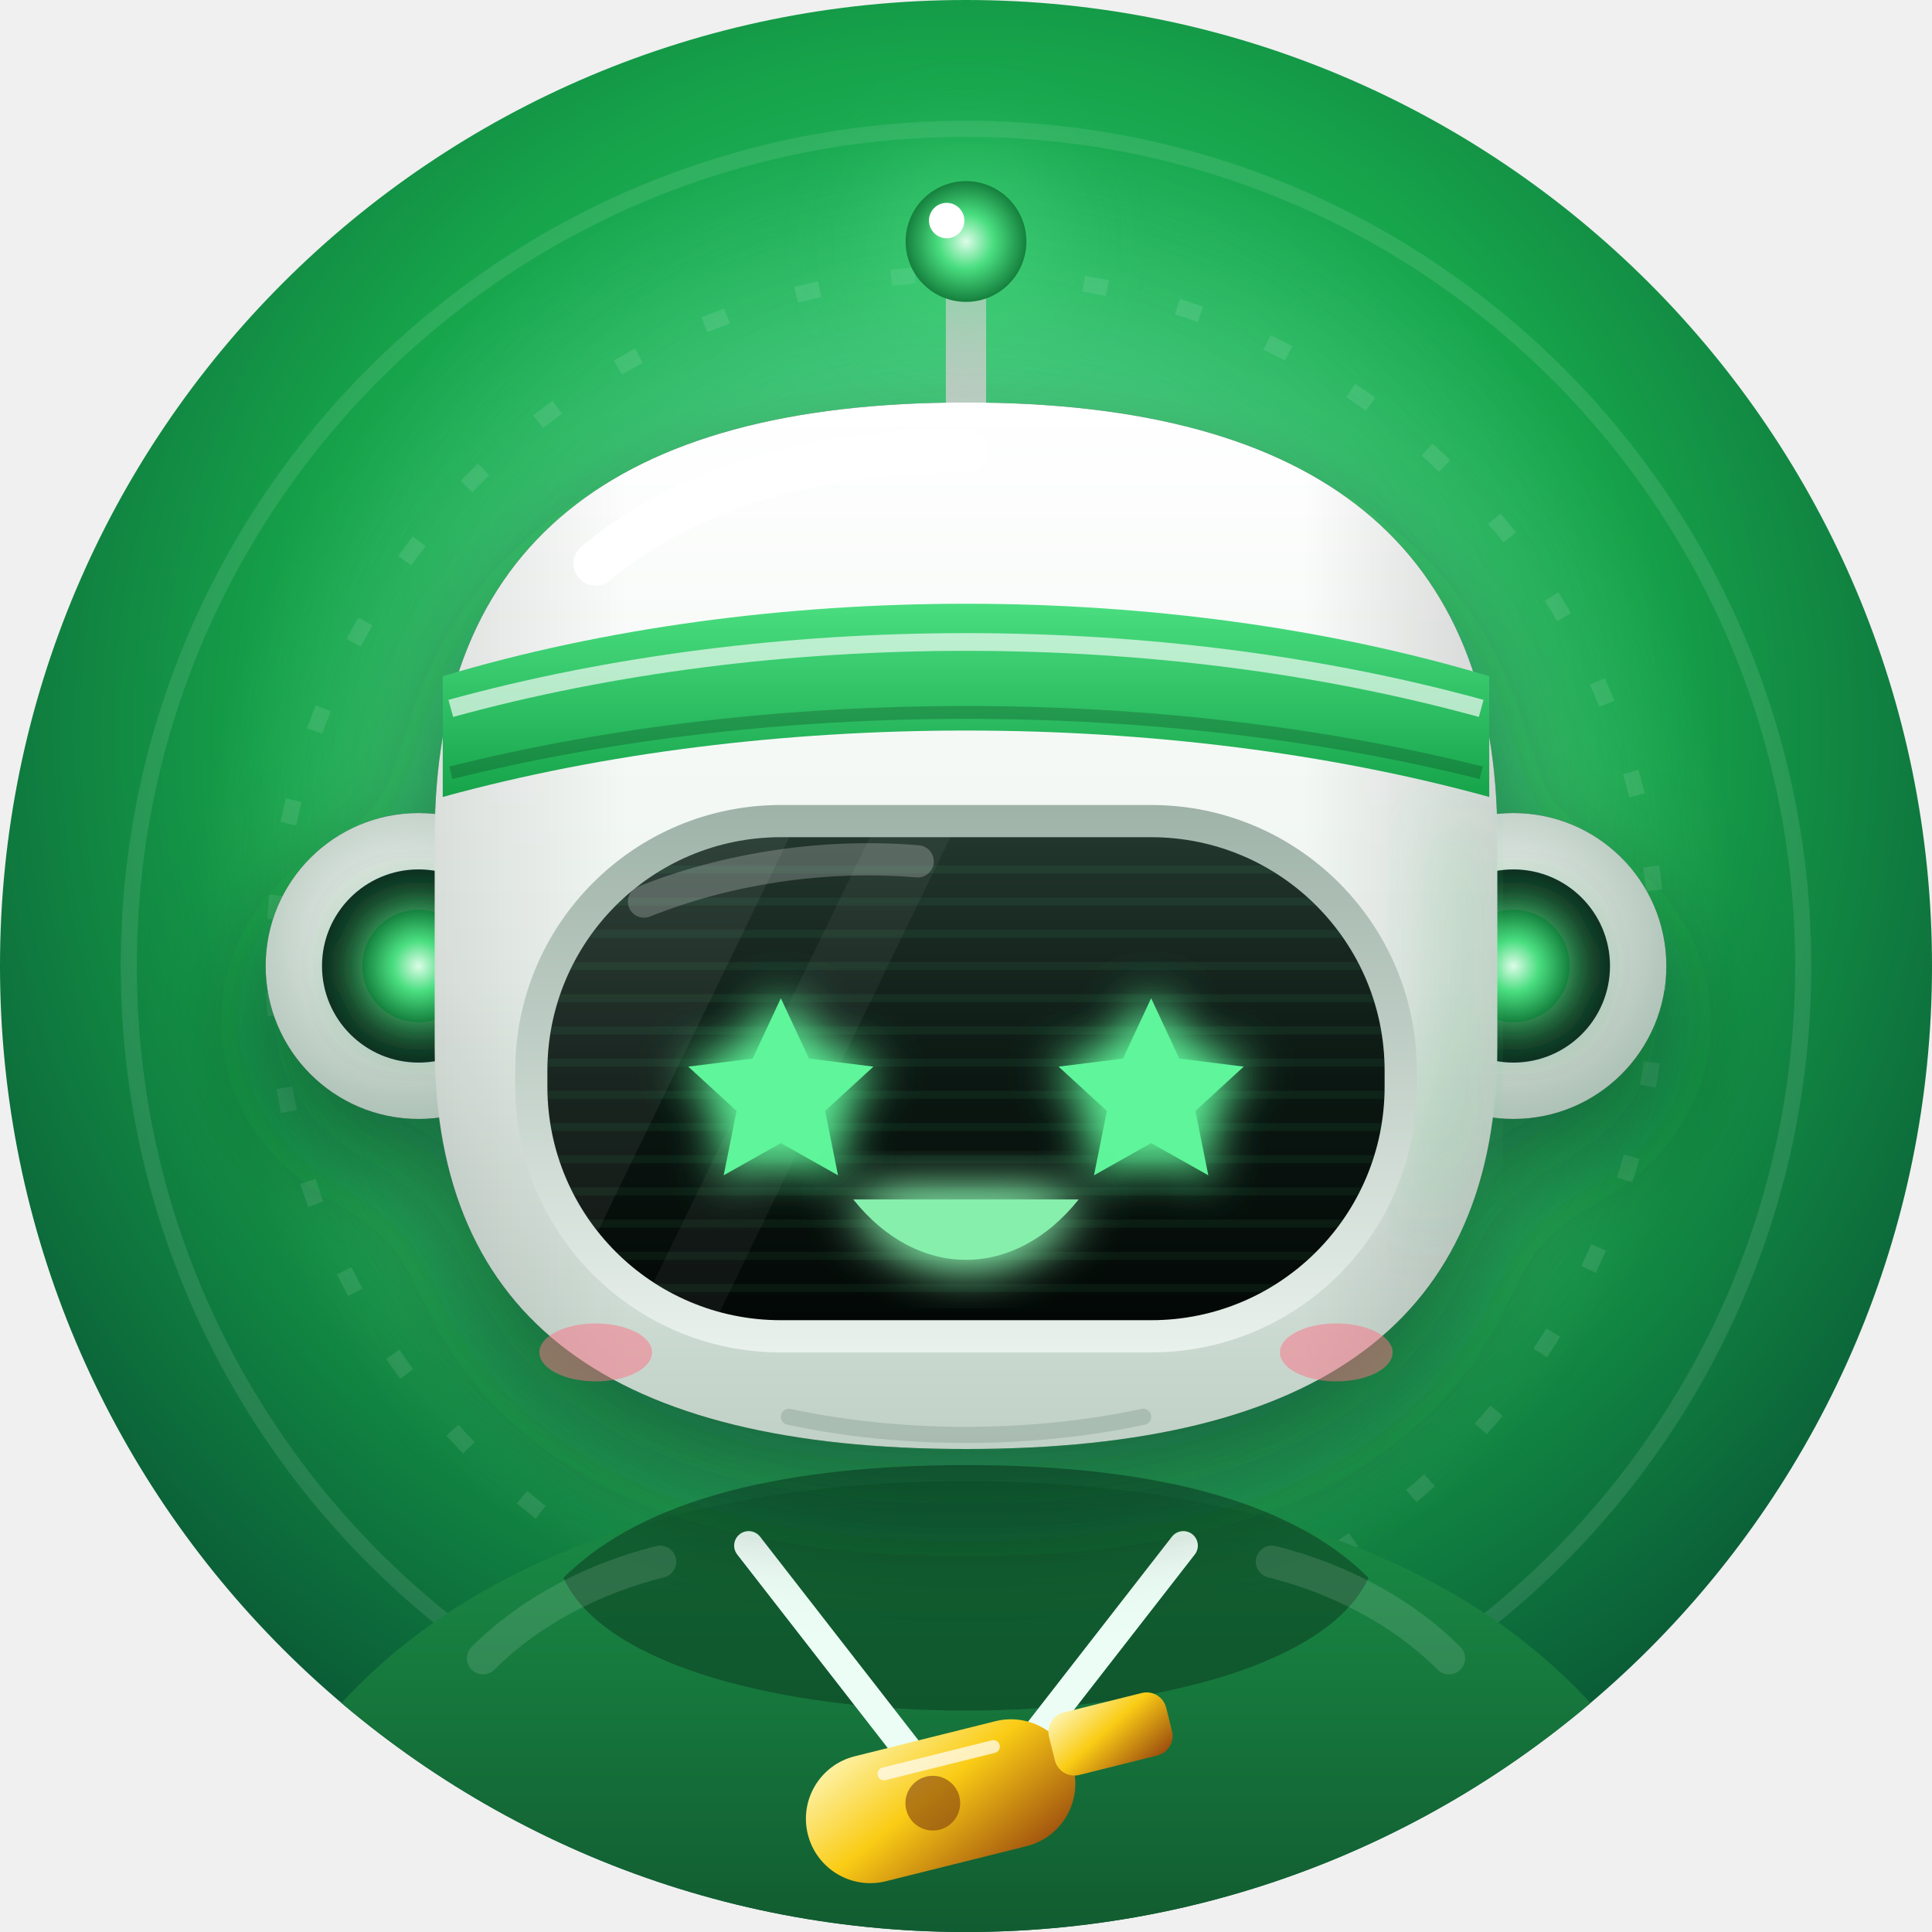
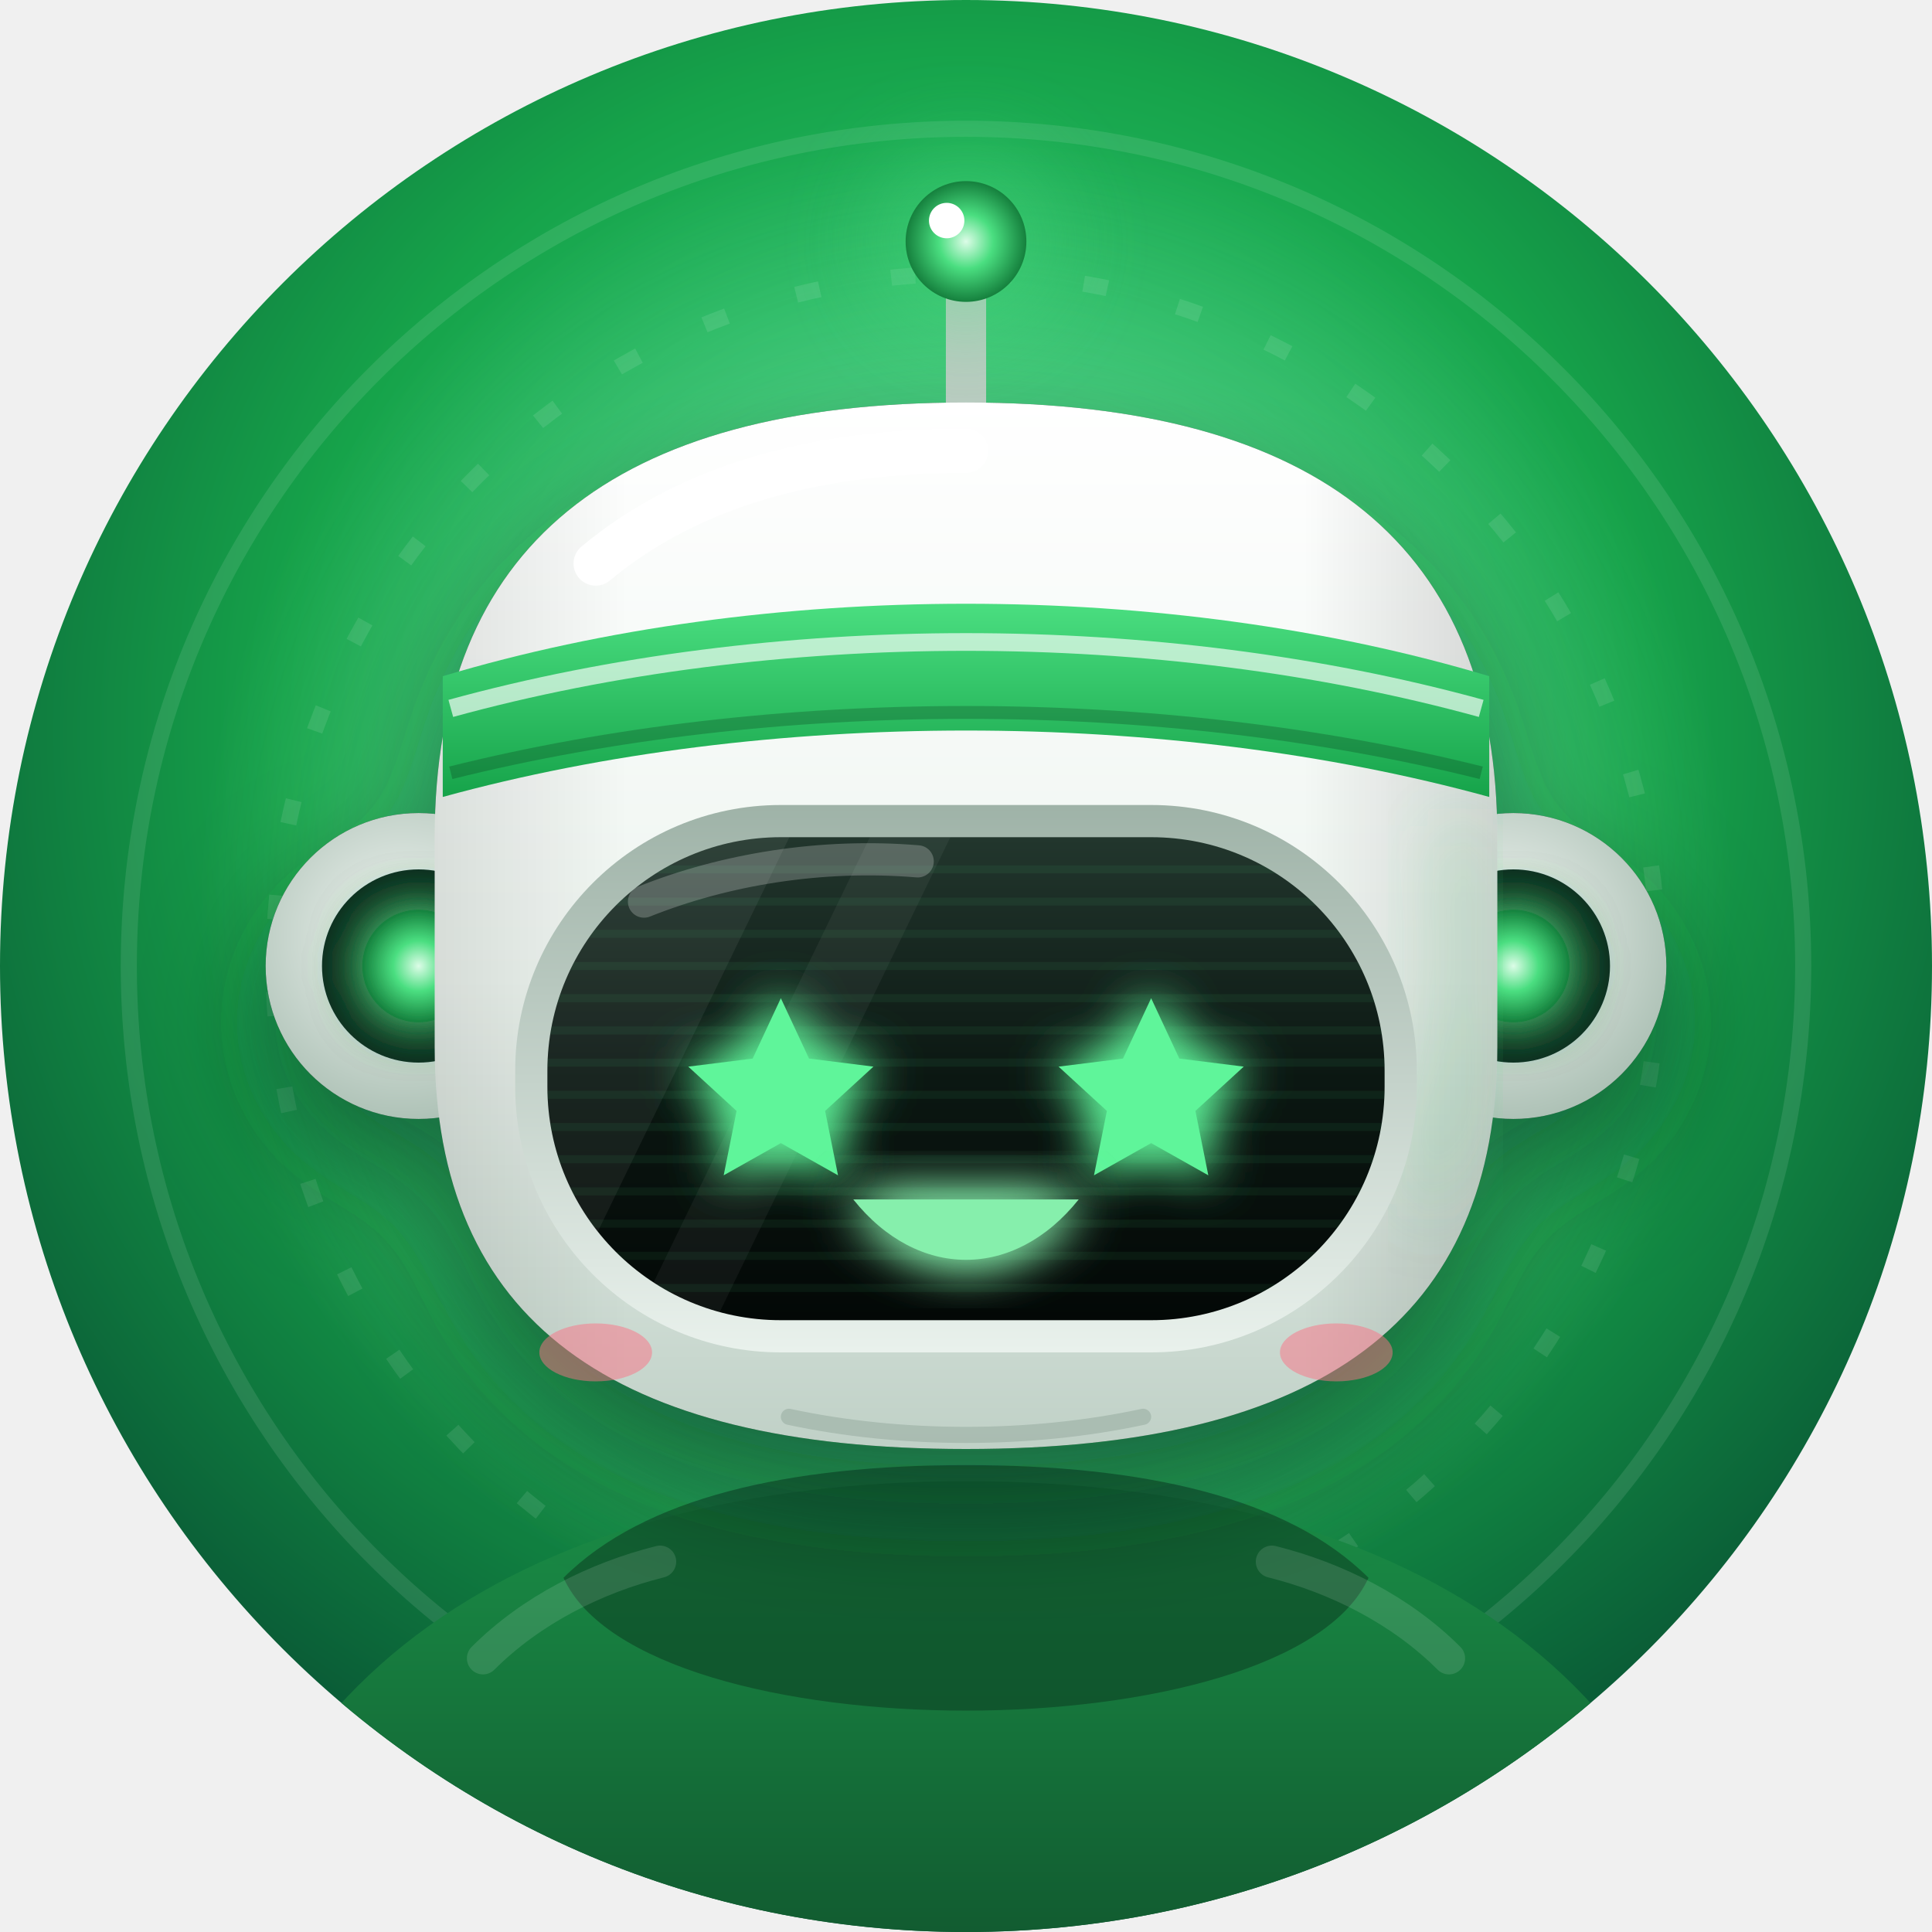
<svg xmlns="http://www.w3.org/2000/svg" viewBox="0 0 240 240">
  <defs>
    <radialGradient id="bgc" cx="50%" cy="38%" r="70%">
      <stop offset="0" stop-color="#3EE08A" />
      <stop offset=".5" stop-color="#16A34A" />
      <stop offset="1" stop-color="#053D2E" />
    </radialGradient>
    <radialGradient id="haloc" cx="50%" cy="50%" r="50%">
      <stop offset="0" stop-color="#BBF7D0" stop-opacity=".55" />
      <stop offset="1" stop-color="#BBF7D0" stop-opacity="0" />
    </radialGradient>
    <linearGradient id="headc" x1="0" y1="0" x2="0" y2="1">
      <stop offset="0" stop-color="#FFFFFF" />
      <stop offset=".55" stop-color="#EEF5F0" />
      <stop offset="1" stop-color="#BFD0C6" />
    </linearGradient>
    <linearGradient id="headSidec" x1="0" y1="0" x2="1" y2="0">
      <stop offset="0" stop-color="#000" stop-opacity=".10" />
      <stop offset=".18" stop-color="#000" stop-opacity="0" />
      <stop offset=".82" stop-color="#000" stop-opacity="0" />
      <stop offset="1" stop-color="#000" stop-opacity=".14" />
    </linearGradient>
    <linearGradient id="visorc" x1="0" y1="0" x2="0" y2="1">
      <stop offset="0" stop-color="#22362D" />
      <stop offset=".5" stop-color="#0B1712" />
      <stop offset="1" stop-color="#030806" />
    </linearGradient>
    <linearGradient id="bezelc" x1="0" y1="0" x2="0" y2="1">
      <stop offset="0" stop-color="#9FB3A8" />
      <stop offset="1" stop-color="#E9F1EC" />
    </linearGradient>
    <linearGradient id="hoodc" x1="0" y1="0" x2="0" y2="1">
      <stop offset="0" stop-color="#1A8F47" />
      <stop offset="1" stop-color="#0F4D2A" />
    </linearGradient>
    <linearGradient id="bandc" x1="0" y1="0" x2="0" y2="1">
      <stop offset="0" stop-color="#4ADE80" />
      <stop offset="1" stop-color="#16A34A" />
    </linearGradient>
    <linearGradient id="goldc" x1="0" y1="0" x2="1" y2="1">
      <stop offset="0" stop-color="#FEF9C3" />
      <stop offset=".45" stop-color="#FACC15" />
      <stop offset="1" stop-color="#92400E" />
    </linearGradient>
    <radialGradient id="earc" cx="45%" cy="40%" r="65%">
      <stop offset="0" stop-color="#F3F7F4" />
      <stop offset="1" stop-color="#A9BEB2" />
    </radialGradient>
    <radialGradient id="ledc" cx="50%" cy="50%" r="50%">
      <stop offset="0" stop-color="#DCFCE7" />
      <stop offset=".45" stop-color="#4ADE80" />
      <stop offset="1" stop-color="#15803D" />
    </radialGradient>
    <filter id="glowc" x="-80%" y="-80%" width="260%" height="260%">
      <feGaussianBlur stdDeviation="3.2" result="b" />
      <feMerge>
        <feMergeNode in="b" />
        <feMergeNode in="b" />
        <feMergeNode in="SourceGraphic" />
      </feMerge>
    </filter>
    <filter id="softc" x="-50%" y="-50%" width="200%" height="200%">
      <feGaussianBlur stdDeviation="5" />
    </filter>
    <filter id="shc" x="-30%" y="-30%" width="160%" height="170%">
      <feDropShadow dx="0" dy="7" stdDeviation="7" flood-color="#022C22" flood-opacity=".55" />
    </filter>
    <clipPath id="clipc">
      <circle cx="120" cy="120" r="120" />
    </clipPath>
    <clipPath id="vclipc">
      <rect x="68" y="104" width="104" height="60" rx="29" />
    </clipPath>
  </defs>
  <circle cx="120" cy="120" r="120" fill="url(#bgc)" />
  <g clip-path="url(#clipc)">
    <circle cx="120" cy="112" r="96" fill="url(#haloc)" />
    <g opacity=".10" stroke="#fff" stroke-width="2">
      <circle cx="120" cy="120" r="104" fill="none" />
      <circle cx="120" cy="120" r="86" fill="none" stroke-dasharray="3 9" />
    </g>
    <path d="M24 256c4-48 42-72 96-72s92 24 96 72z" fill="url(#hoodc)" />
    <path d="M70 196c10 22 90 22 100 0c-10-10-28-14-50-14s-40 4-50 14z" fill="#0B3D21" opacity=".55" />
    <path fill="none" d="M60 206c6-6 14-10 22-12M180 206c-6-6-14-10-22-12" stroke="#fff" stroke-opacity=".12" stroke-width="4" stroke-linecap="round" />
-     <path fill="none" d="M93 192l21 27M147 192l-21 27" stroke="#ECFDF5" stroke-width="3.6" stroke-linecap="round" />
-     <g transform="translate(120 224) rotate(-14)">
-       <circle cx="-15" cy="-2" r="3.5" fill="none" stroke="#E5E7EB" stroke-width="2" />
-       <path d="M-12 -9h18a8 8 0 0 1 8 8v0a8 8 0 0 1-8 8h-18a8 8 0 0 1 0-16z" fill="url(#goldc)" />
-       <rect x="12" y="-8" width="15" height="8" rx="2.5" fill="url(#goldc)" />
-       <circle cx="-4" cy="-1" r="3.4" fill="#78350F" opacity=".55" />
-       <path fill="none" d="M-9 -6h14" stroke="#fff" stroke-opacity=".7" stroke-width="1.6" stroke-linecap="round" />
-     </g>
  </g>
  <g filter="url(#shc)" opacity=".9">
    <circle cx="52" cy="120" r="19" fill="#0B3D21" />
    <circle cx="188" cy="120" r="19" fill="#0B3D21" />
    <path d="M120 50c-44 0-66 18-66 54v26c0 34 22 50 66 50s66-16 66-50v-26c0-36-22-54-66-54z" fill="#0B3D21" />
  </g>
  <g>
    <path fill="none" d="M120 54v-18" stroke="#B9CBC0" stroke-width="5" stroke-linecap="round" />
    <circle cx="120" cy="30" r="12" fill="#4ADE80" opacity=".35" filter="url(#softc)" />
    <circle cx="120" cy="30" r="7.5" fill="url(#ledc)" />
    <circle cx="117.6" cy="27.4" r="2.2" fill="#fff" />
    <g>
      <circle cx="52" cy="120" r="19" fill="url(#earc)" />
      <circle cx="52" cy="120" r="12" fill="#0F2A1D" />
      <circle cx="52" cy="120" r="7" fill="url(#ledc)" filter="url(#glowc)" />
      <circle cx="188" cy="120" r="19" fill="url(#earc)" />
      <circle cx="188" cy="120" r="12" fill="#0F2A1D" />
      <circle cx="188" cy="120" r="7" fill="url(#ledc)" filter="url(#glowc)" />
    </g>
    <path d="M120 50c-44 0-66 18-66 54v26c0 34 22 50 66 50s66-16 66-50v-26c0-36-22-54-66-54z" fill="url(#headc)" />
    <path d="M120 50c-44 0-66 18-66 54v26c0 34 22 50 66 50s66-16 66-50v-26c0-36-22-54-66-54z" fill="url(#headSidec)" />
    <path fill="none" d="M74 70c12-10 28-14 46-14" stroke="#fff" stroke-width="5.5" stroke-linecap="round" />
    <path d="M182 104c2 14 2 30-6 44" stroke="#4ADE80" stroke-opacity=".5" stroke-width="3" stroke-linecap="round" fill="none" filter="url(#softc)" />
    <path d="M55 84c40-12 90-12 130 0v15c-40-11-90-11-130 0z" fill="url(#bandc)" />
    <path d="M56 88c40-11 88-11 128 0" stroke="#fff" stroke-opacity=".65" stroke-width="2.2" fill="none" />
    <path d="M56 96c40-10 88-10 128 0" stroke="#052E16" stroke-opacity=".25" stroke-width="1.6" fill="none" />
    <rect x="64" y="100" width="112" height="68" rx="33" fill="url(#bezelc)" />
    <rect x="68" y="104" width="104" height="60" rx="29" fill="url(#visorc)" />
    <g clip-path="url(#vclipc)">
      <path d="M60 100l40 0-34 70h-12z" fill="#fff" opacity=".06" />
      <path d="M110 100h10l-34 70h-10z" fill="#fff" opacity=".05" />
      <g opacity=".07" stroke="#4ADE80">
        <path d="M68 108h104" />
        <path d="M68 112h104" />
        <path d="M68 116h104" />
        <path d="M68 120h104" />
        <path d="M68 124h104" />
        <path d="M68 128h104" />
        <path d="M68 132h104" />
        <path d="M68 136h104" />
        <path d="M68 140h104" />
        <path d="M68 144h104" />
        <path d="M68 148h104" />
        <path d="M68 152h104" />
        <path d="M68 156h104" />
        <path d="M68 160h104" />
      </g>
      <g filter="url(#glowc)" fill="#5EF59A">
        <path d="M97 124l3.5 7.5 8 1-6 5.5 1.6 8-7.1-4-7.1 4 1.6-8-6-5.5 8-1z" />
        <path d="M143 124l3.5 7.5 8 1-6 5.5 1.6 8-7.1-4-7.1 4 1.6-8-6-5.5 8-1z" />
      </g>
      <path d="M106 149c8 10 20 10 28 0z" fill="#86EFAC" filter="url(#glowc)" />
    </g>
    <path fill="none" d="M80 112c10-4 22-6 34-5" stroke="#fff" stroke-opacity=".22" stroke-width="4" stroke-linecap="round" />
    <ellipse cx="74" cy="168" rx="7" ry="3.6" fill="#FB7185" opacity=".5" />
    <ellipse cx="166" cy="168" rx="7" ry="3.6" fill="#FB7185" opacity=".5" />
    <path d="M98 176c14 3 30 3 44 0" stroke="#9FB3A8" stroke-width="2" stroke-linecap="round" fill="none" opacity=".7" />
  </g>
</svg>
